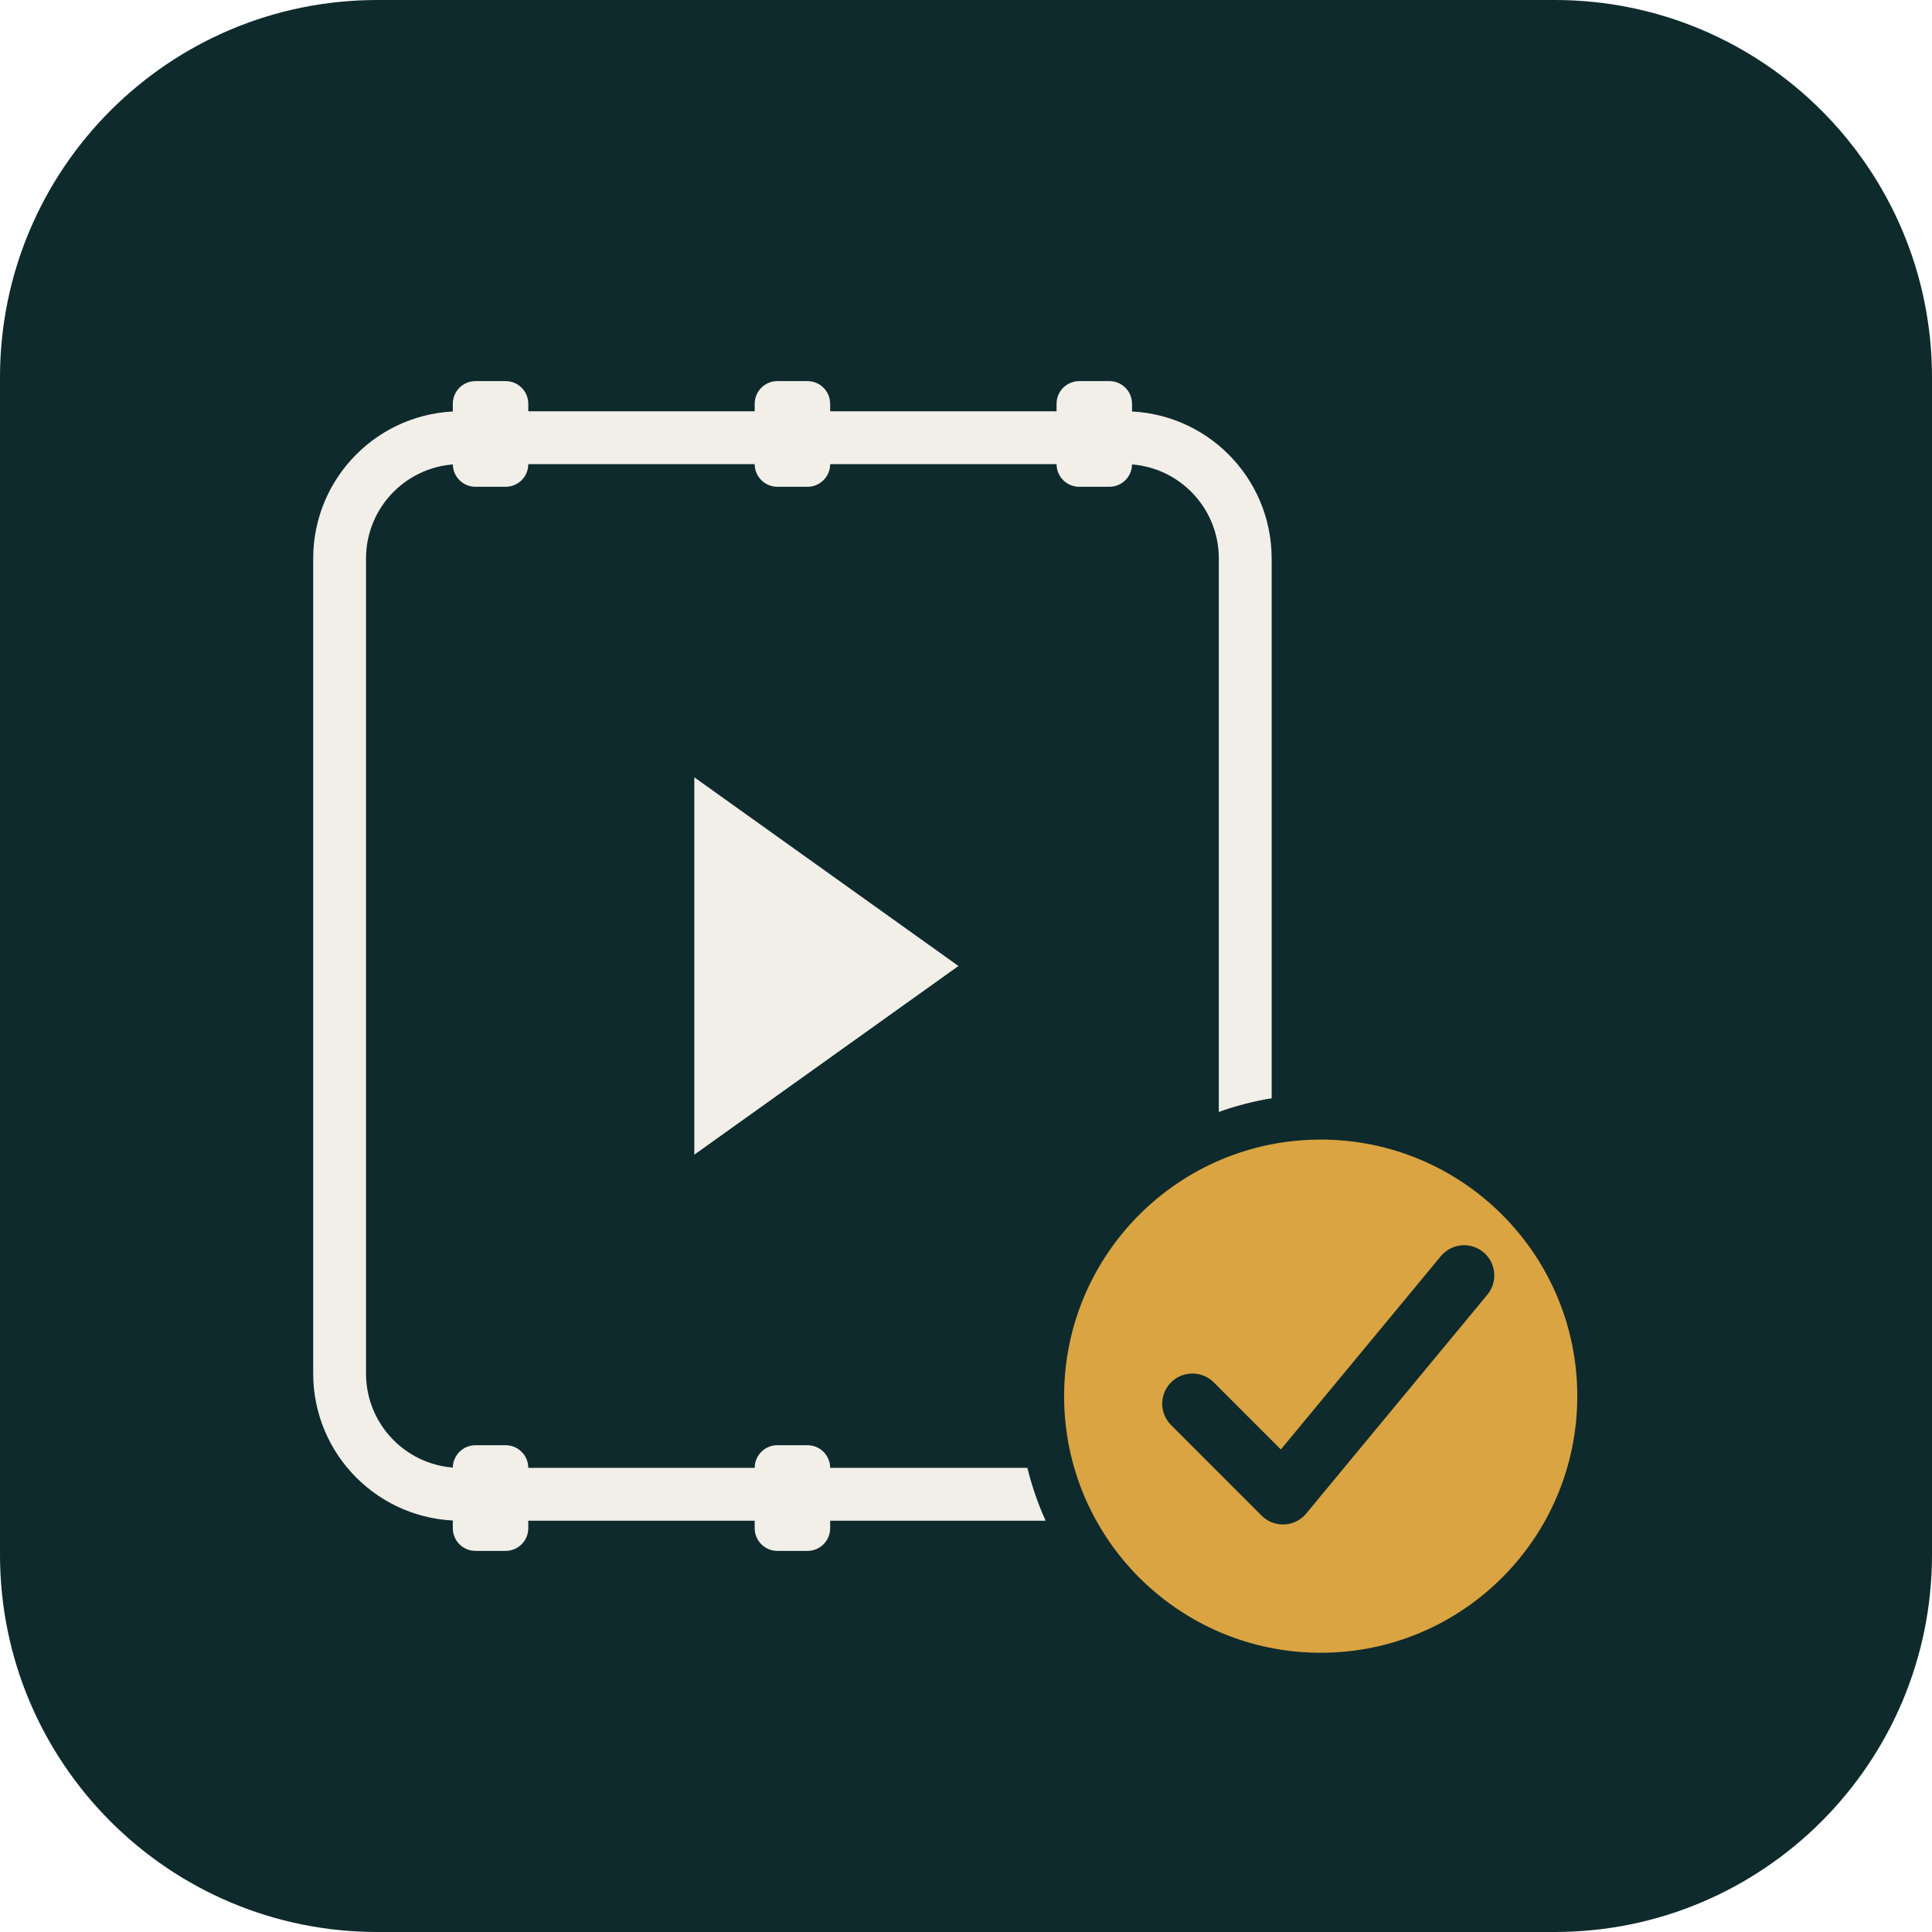
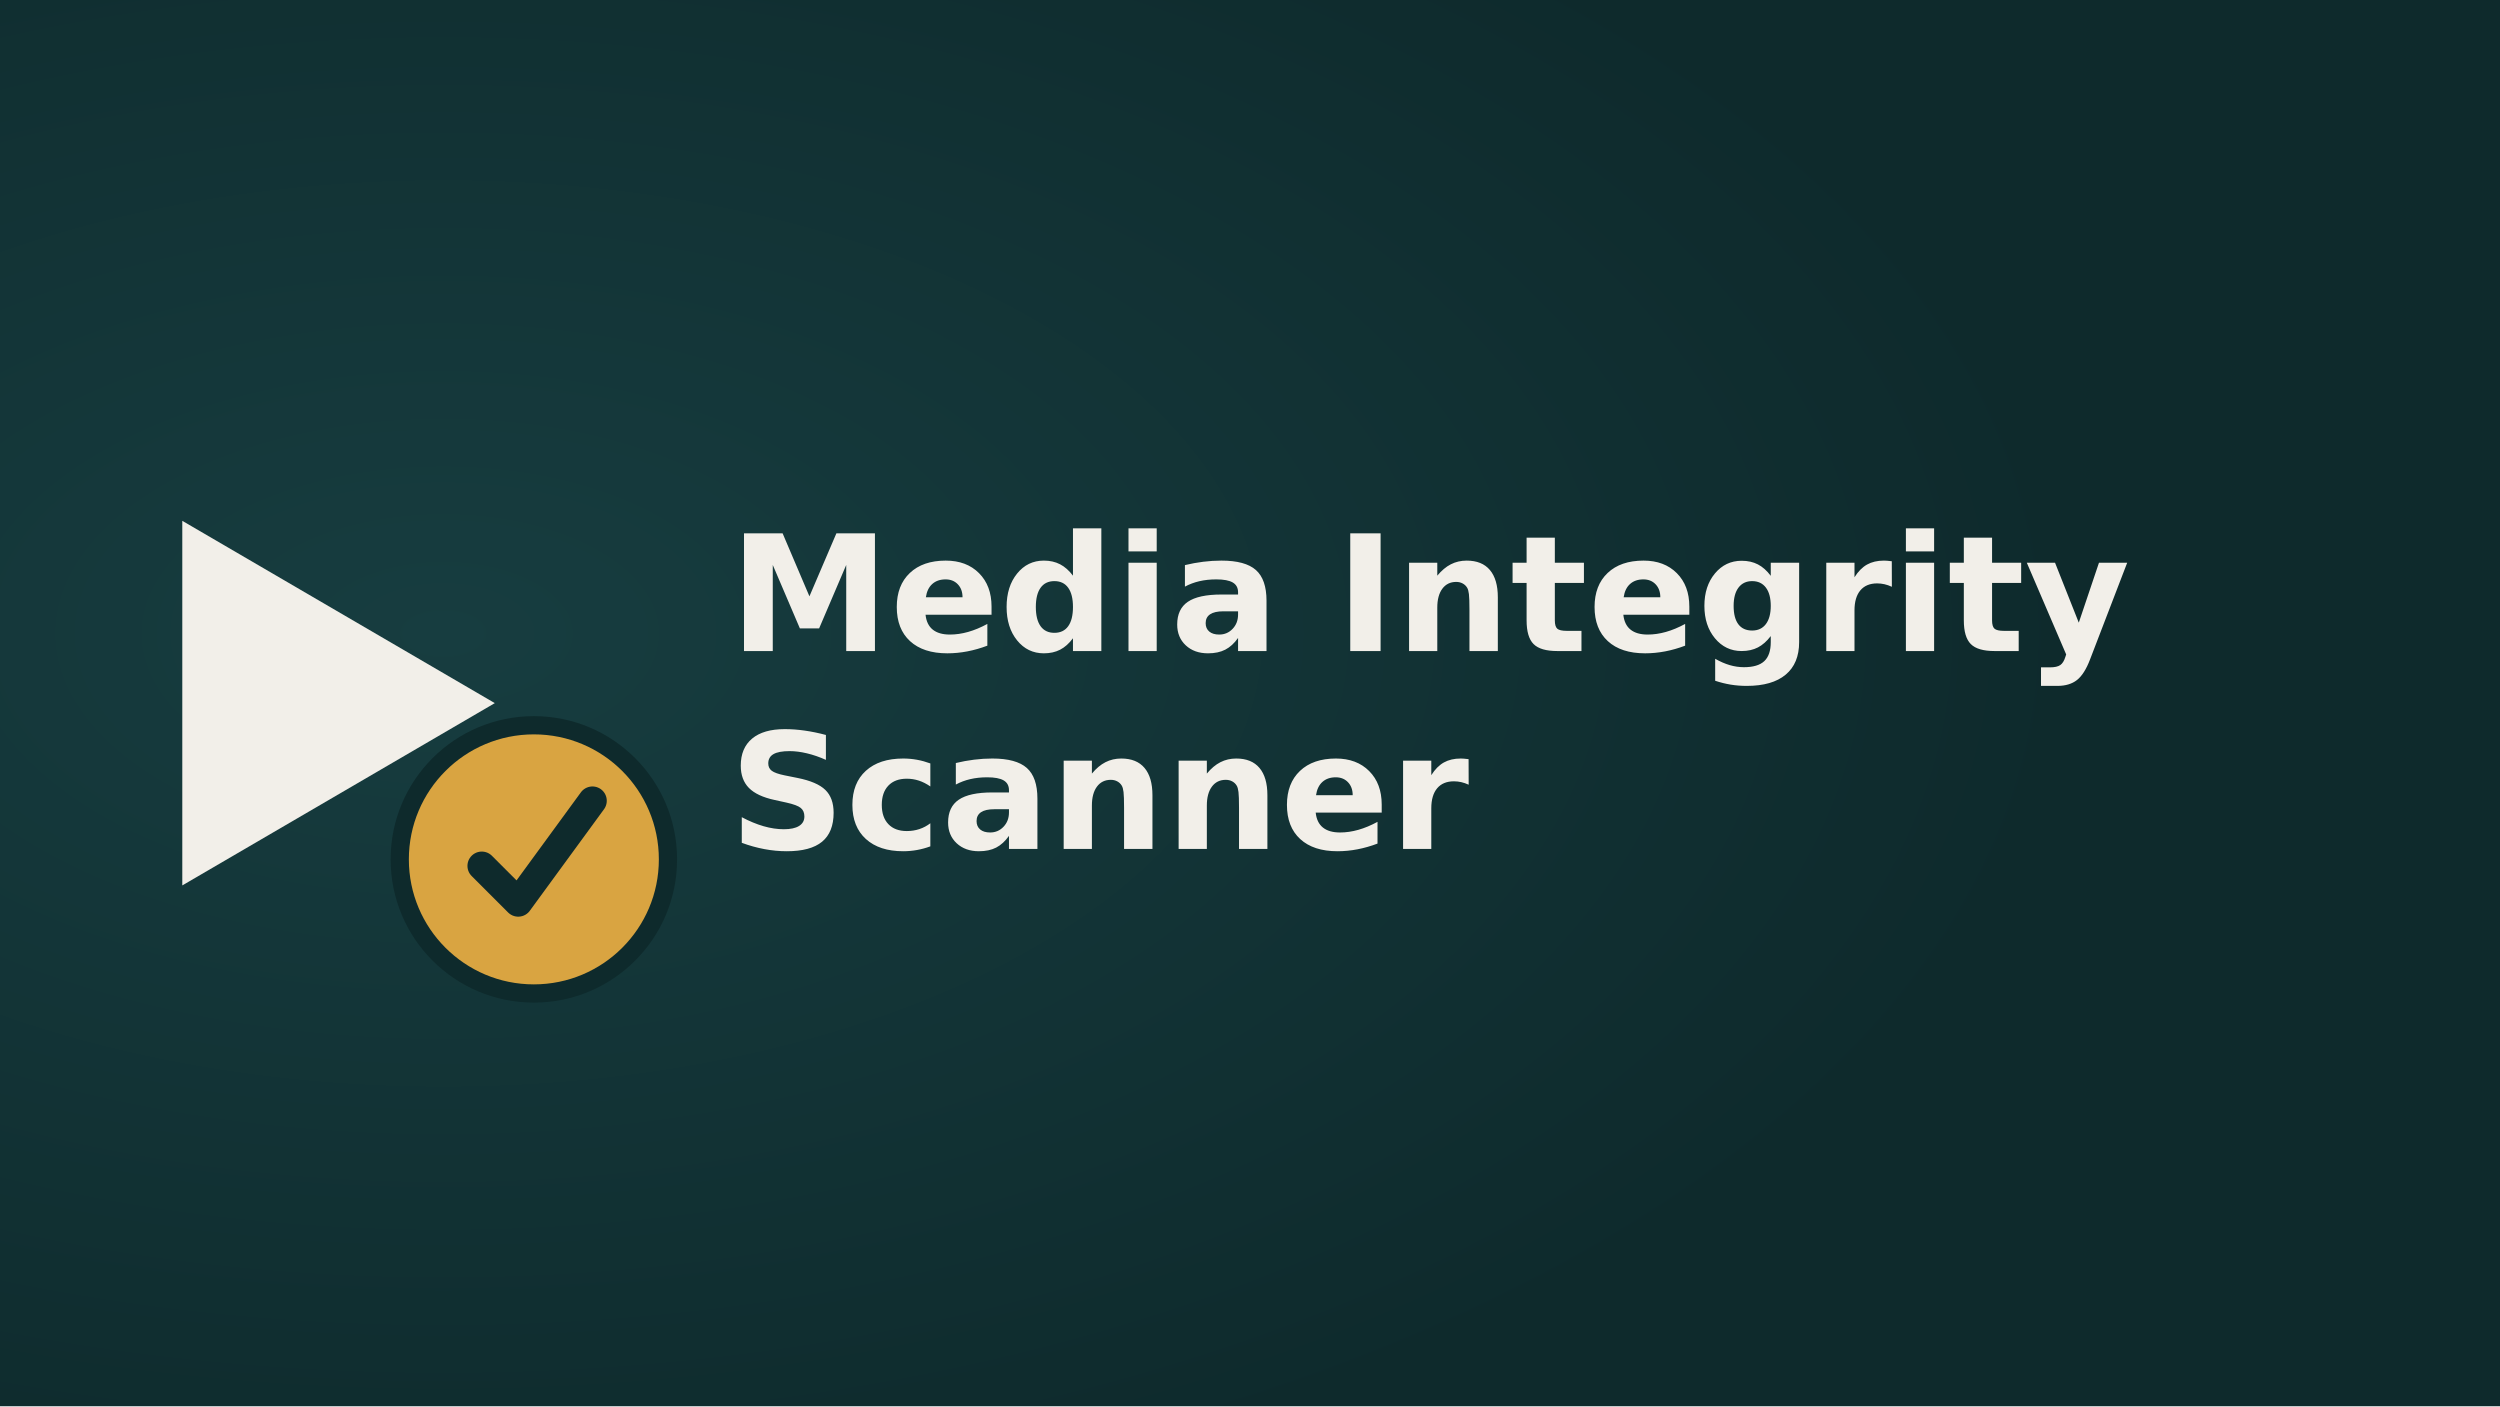
- <svg xmlns="http://www.w3.org/2000/svg" viewBox="0 0 512 512">
-   <rect x="0" y="0" width="512" height="512" rx="100" ry="100" fill="#0E2A2C" />
-   <rect x="90" y="116" width="240" height="280" rx="32" ry="32" fill="none" stroke="#F2EFE9" stroke-width="14" />
-   <rect x="120" y="101" width="20" height="28" rx="6" fill="#F2EFE9" />
-   <rect x="200" y="101" width="20" height="28" rx="6" fill="#F2EFE9" />
-   <rect x="280" y="101" width="20" height="28" rx="6" fill="#F2EFE9" />
-   <rect x="120" y="383" width="20" height="28" rx="6" fill="#F2EFE9" />
-   <rect x="200" y="383" width="20" height="28" rx="6" fill="#F2EFE9" />
-   <rect x="280" y="383" width="20" height="28" rx="6" fill="#F2EFE9" />
-   <path d="M 184 206 L 184 306 L 254 256 Z" fill="#F2EFE9" />
-   <circle cx="350" cy="370" r="80" fill="#0E2A2C" />
-   <circle cx="350" cy="370" r="68" fill="#D9A441" />
-   <path d="M 316 372 L 340 396 L 388 338" fill="none" stroke="#0E2A2C" stroke-width="16" stroke-linecap="round" stroke-linejoin="round" />
+ <svg xmlns="http://www.w3.org/2000/svg" viewBox="0 0 1920 1080">
+   <defs>
+     <radialGradient id="bgGlow" cx="18%" cy="45%" r="65%">
+       <stop offset="0%" stop-color="#173D40" />
+       <stop offset="100%" stop-color="#0E2A2C" />
+     </radialGradient>
+   </defs>
+   <rect x="0" y="0" width="1920" height="1080" fill="url(#bgGlow)" />
+   <path d="M 140 400 L 140 680 L 380 540 Z" fill="#F2EFE9" />
+   <circle cx="410" cy="660" r="110" fill="#0E2A2C" />
+   <circle cx="410" cy="660" r="96" fill="#D9A441" />
+   <path d="M 370 665 L 398 693 L 455 615" fill="none" stroke="#0E2A2C" stroke-width="22" stroke-linecap="round" stroke-linejoin="round" />
+   <text x="560" y="500" font-family="DejaVu Sans, sans-serif" font-weight="bold" font-size="124" fill="#F2EFE9">Media Integrity</text>
+   <text x="560" y="652" font-family="DejaVu Sans, sans-serif" font-weight="bold" font-size="124" fill="#F2EFE9">Scanner</text>
</svg>
